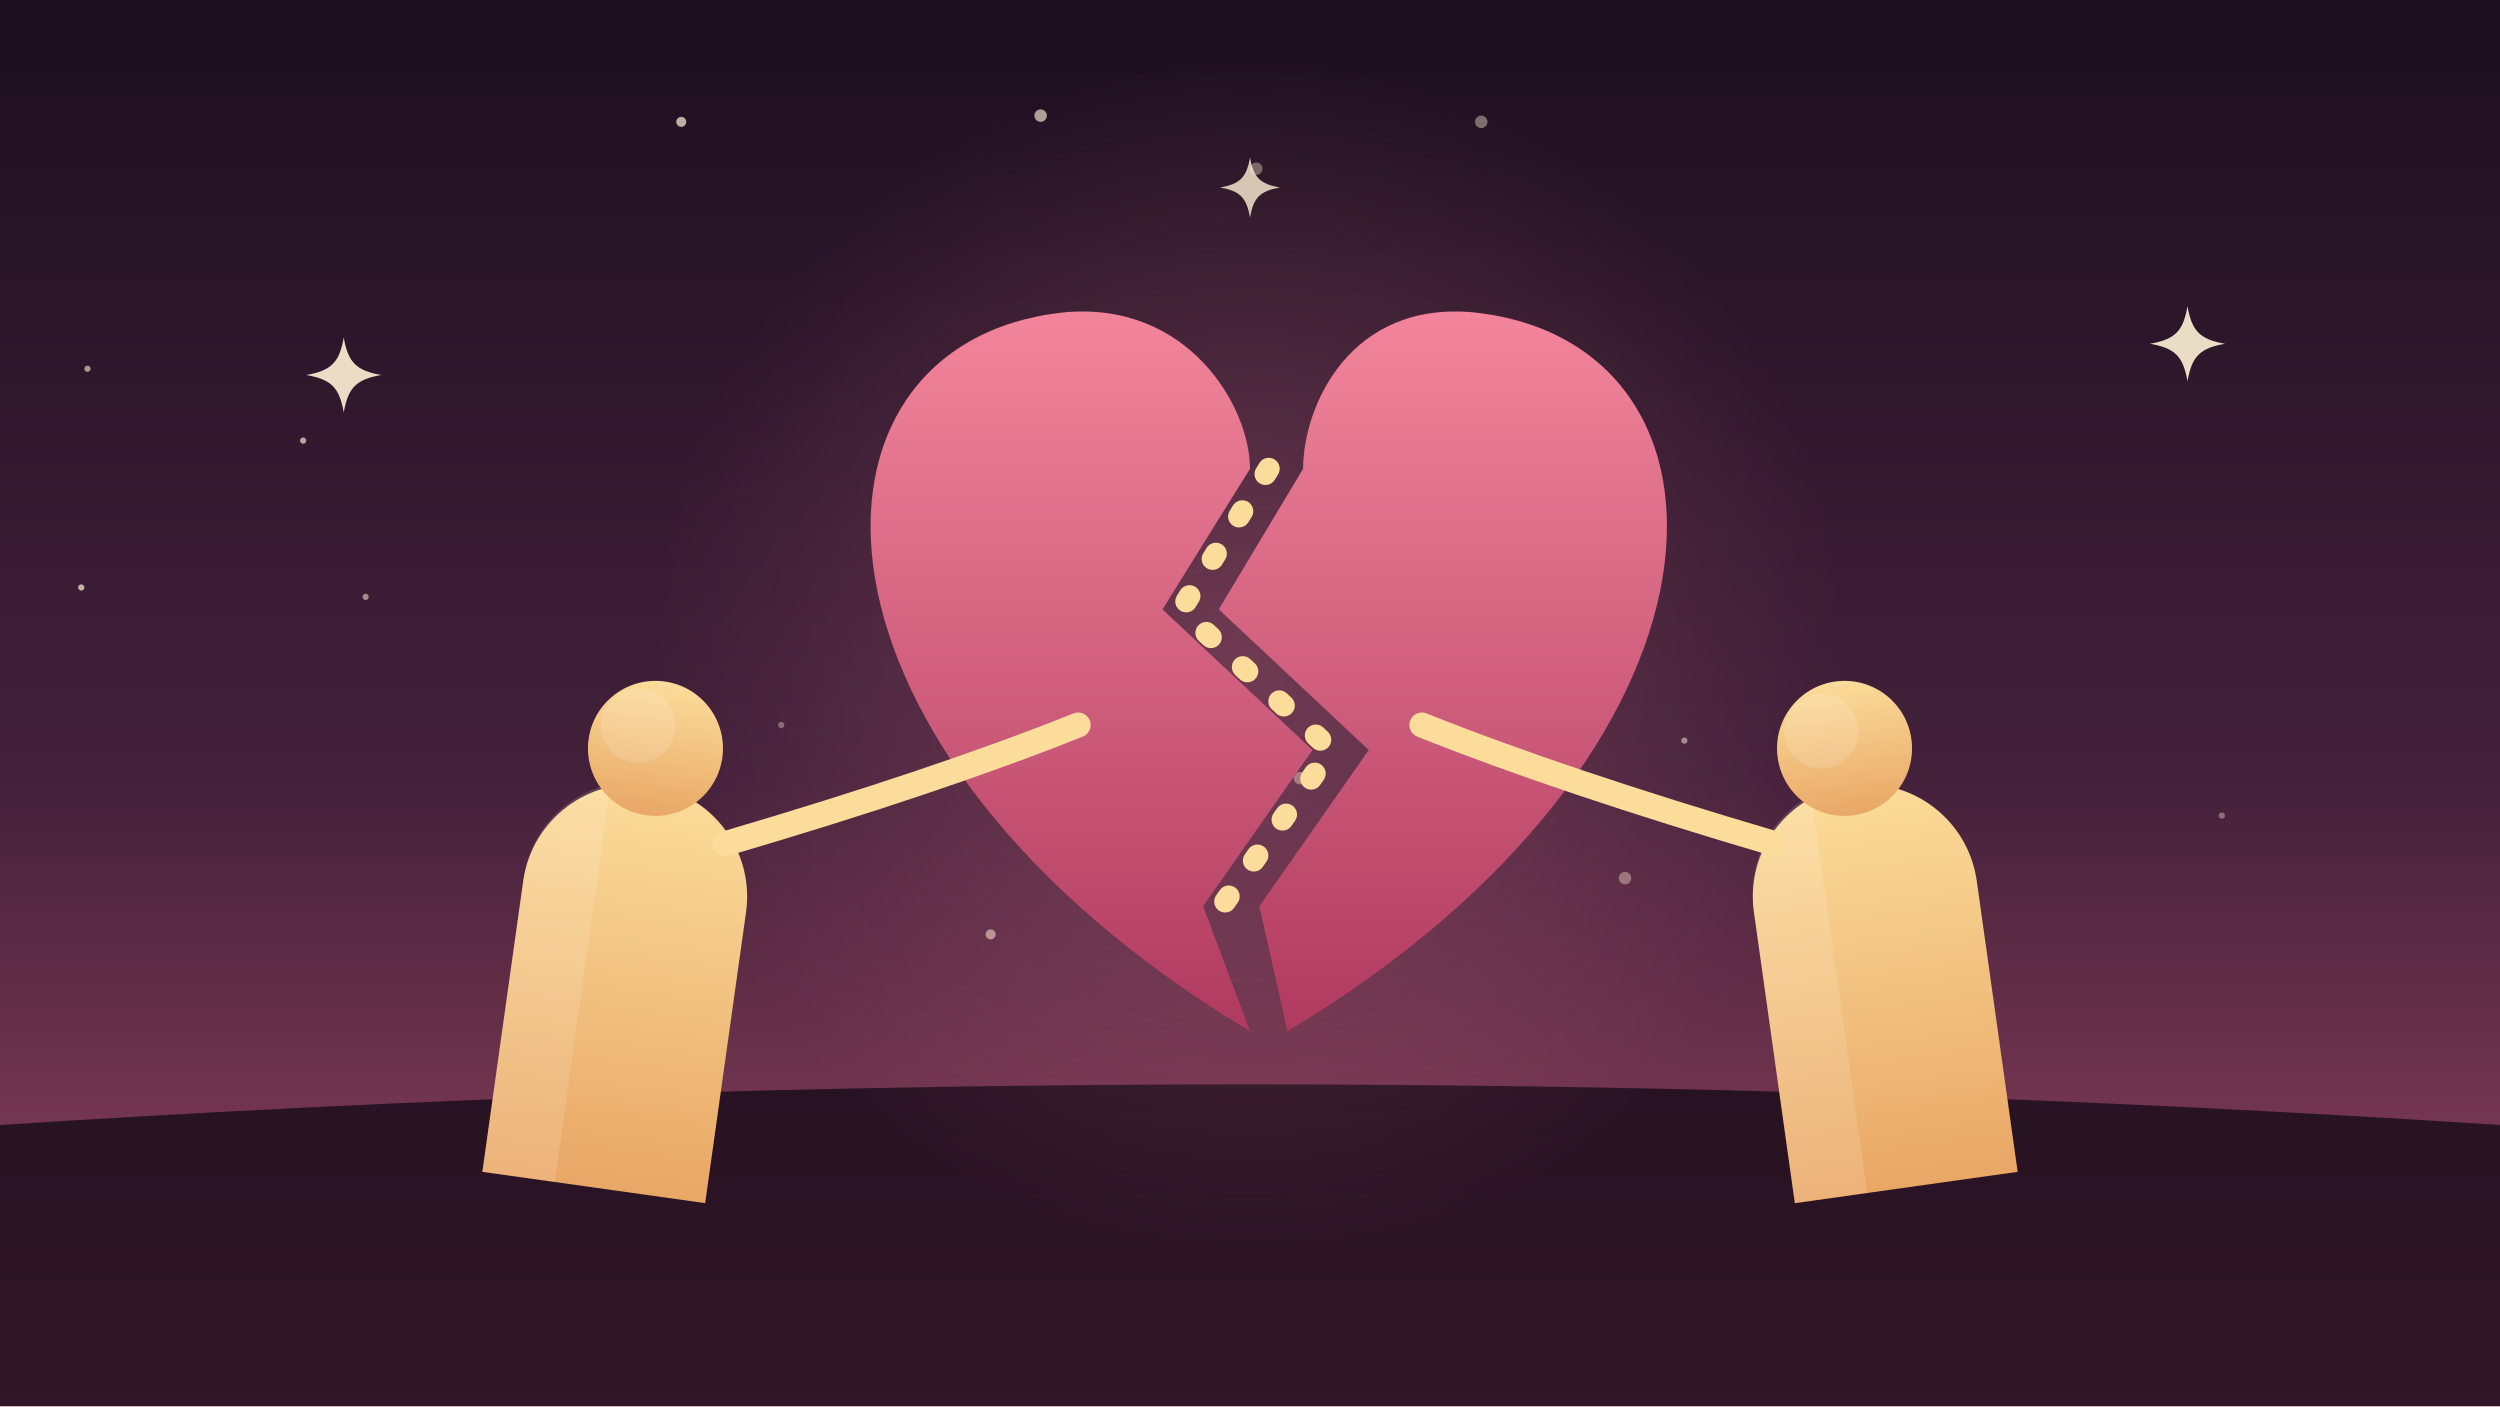
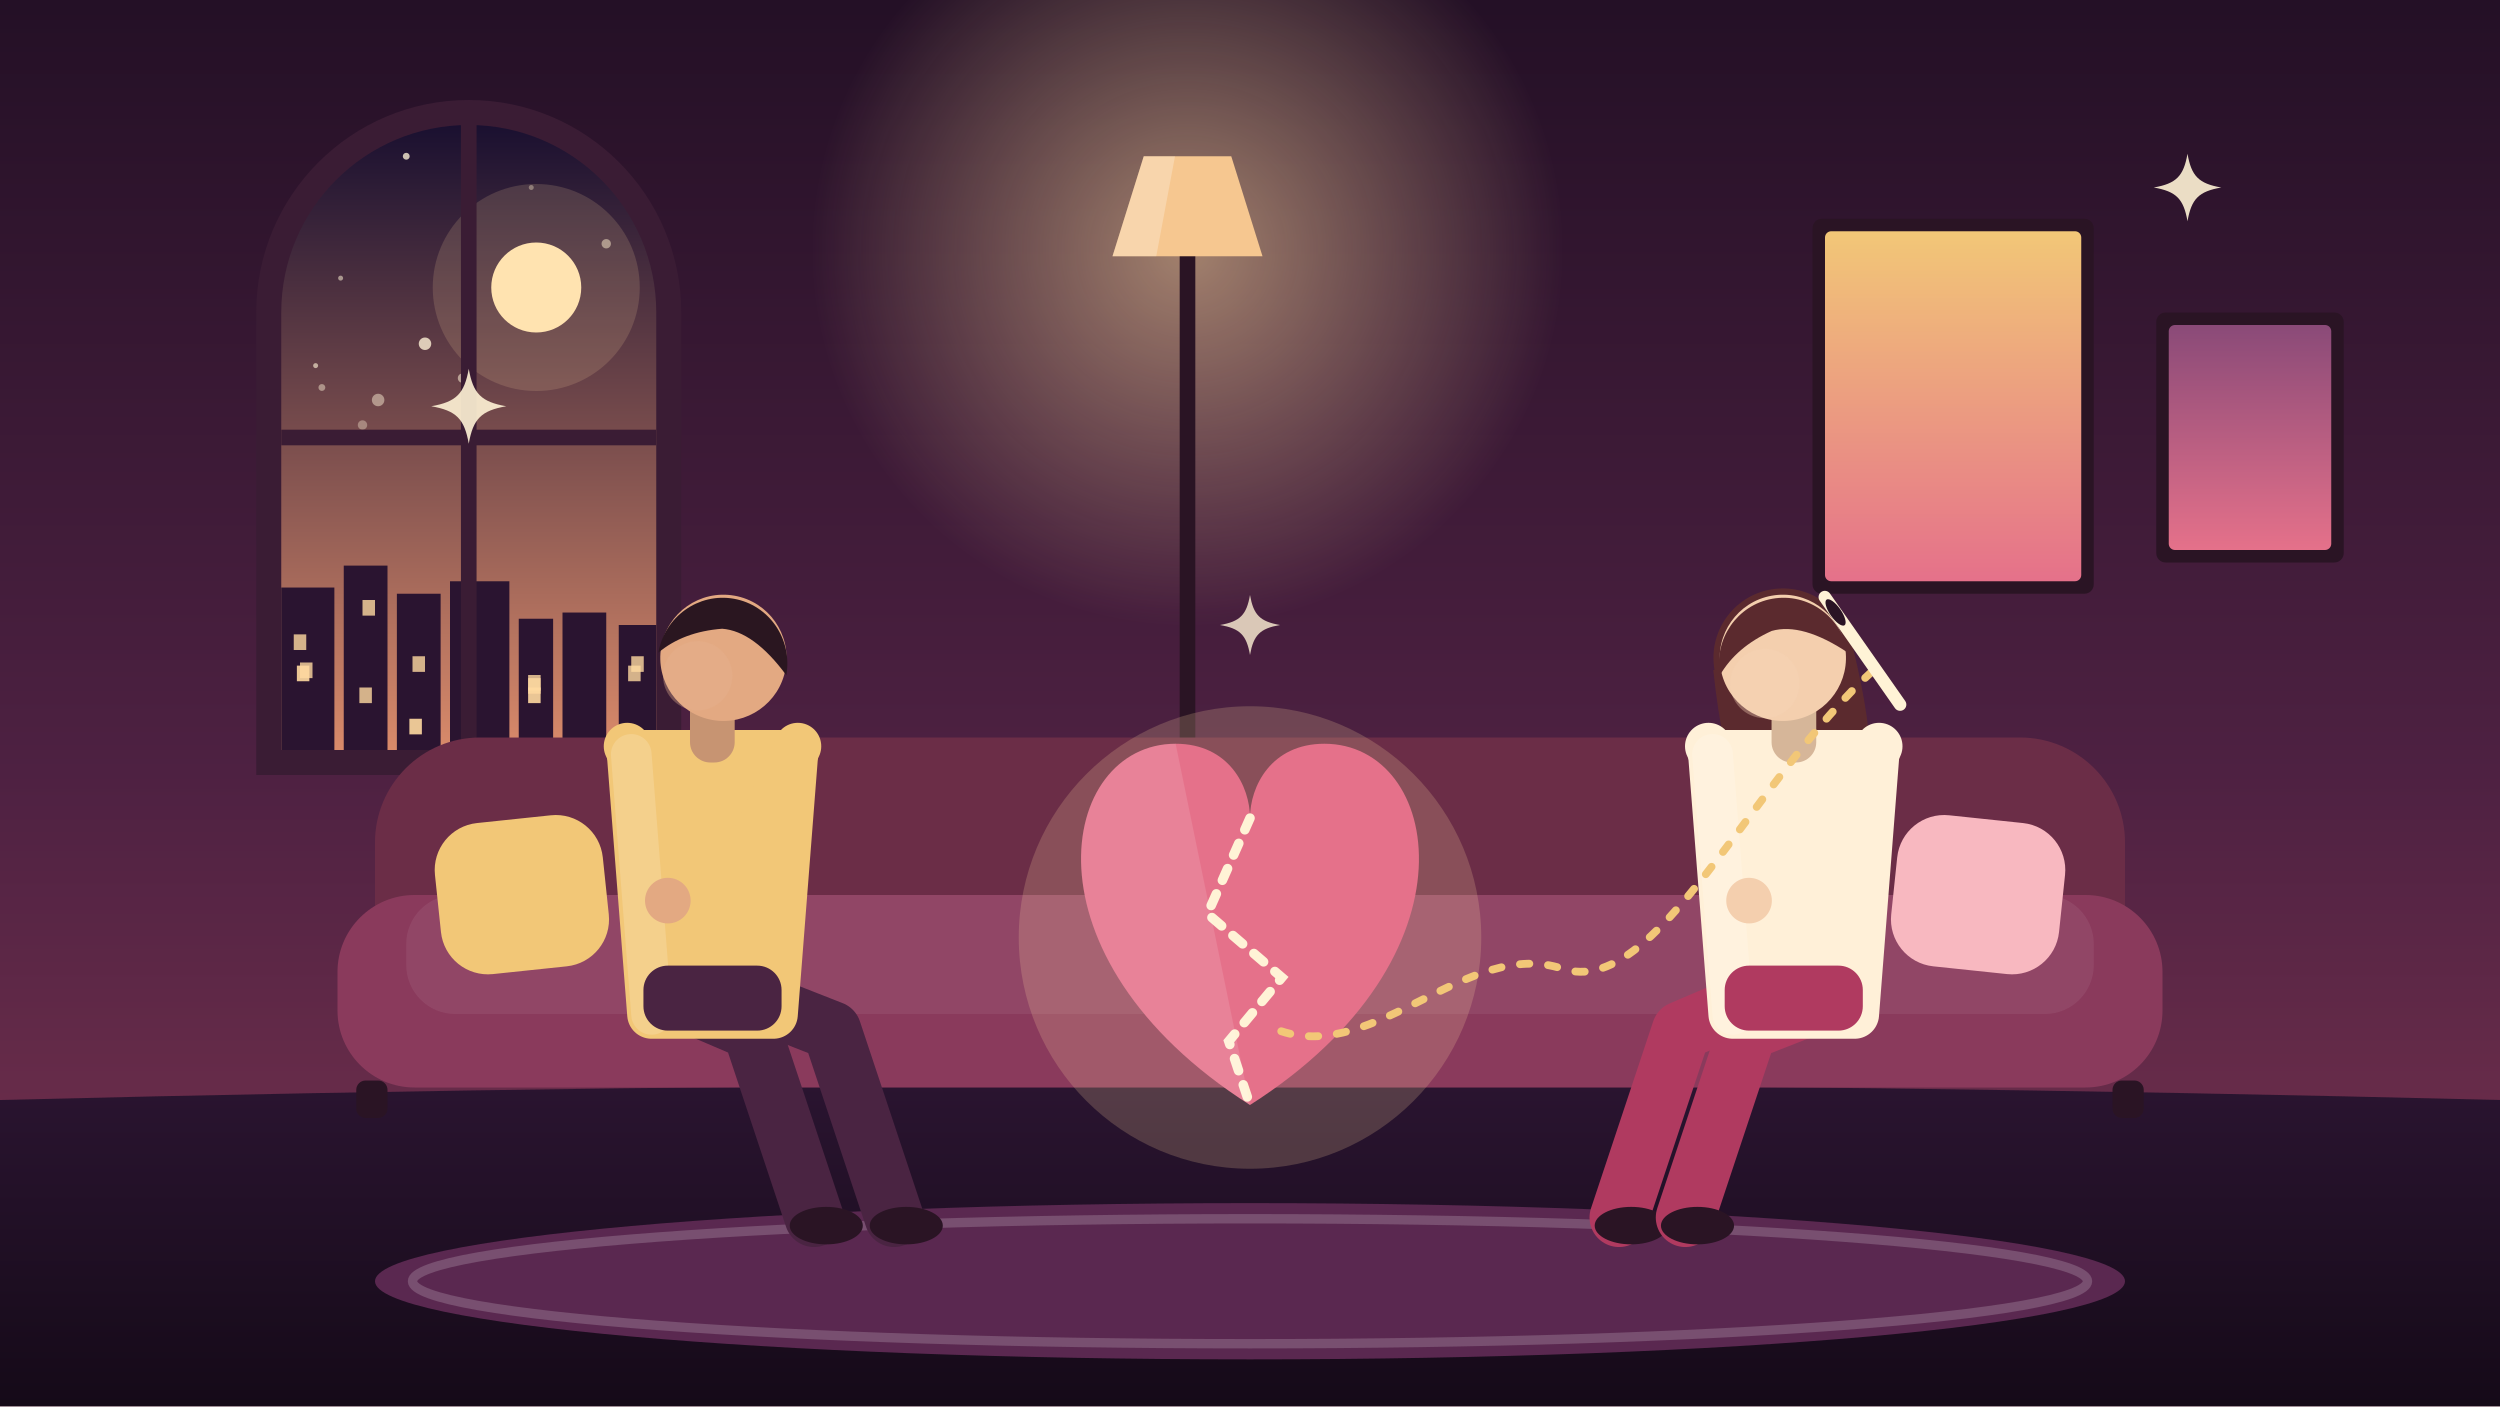
<svg xmlns="http://www.w3.org/2000/svg" viewBox="0 0 800 450" preserveAspectRatio="xMidYMid slice">
  <defs>
-     <linearGradient id="c1g" x1="0" y1="0" x2="0" y2="1">
-       <stop offset="0" stop-color="#fbdc9a" />
-       <stop offset="1" stop-color="#e9a766" />
+     <linearGradient id="c1bg" x1="0" y1="0" x2="0" y2="1">
+       <stop offset="0" stop-color="#241026" />
+       <stop offset=".55" stop-color="#4e2142" />
+       <stop offset="1" stop-color="#7e3550" />
    </linearGradient>
-     <linearGradient id="c1r" x1="0" y1="0" x2="0" y2="1">
-       <stop offset="0" stop-color="#f2859b" />
-       <stop offset="1" stop-color="#b03a60" />
-     </linearGradient>
-     <linearGradient id="c1c" x1="0" y1="0" x2="0" y2="1">
-       <stop offset="0" stop-color="#fff6e6" />
-       <stop offset="1" stop-color="#f0dcc0" />
-     </linearGradient>
-     <radialGradient id="c1glow" cx="50%" cy="50%" r="50%">
-       <stop offset="0" stop-color="#ffd9a0" stop-opacity=".85" />
+   </defs>
+   <rect width="800" height="450" fill="url(#c1bg)" />
+   <clipPath id="c1c">
+     <path d="M90 240 V100.0 A60.0 60.0 0 0 1 210 100.0 V240Z" />
+   </clipPath>
+   <linearGradient id="c1s" x1="0" y1="0" x2="0" y2="1">
+     <stop offset="0" stop-color="#1a1030" />
+     <stop offset="1" stop-color="#d98a6a" />
+   </linearGradient>
+   <path d="M82 248 V100.0 A68.0 68.0 0 0 1 218 100.0 V248Z" fill="#3a1c34" />
+   <g clip-path="url(#c1c)">
+     <rect x="90" y="40" width="120" height="200" fill="url(#c1s)" />
+     <circle cx="103" cy="124" r="1.1" fill="#fff3d6" opacity="0.45" />
+     <circle cx="121" cy="128" r="2.0" fill="#fff3d6" opacity="0.47" />
+     <circle cx="172" cy="88" r="0.8" fill="#fff3d6" opacity="0.44" />
+     <circle cx="194" cy="78" r="1.5" fill="#fff3d6" opacity="0.50" />
+     <circle cx="166" cy="102" r="1.1" fill="#fff3d6" opacity="0.60" />
+     <circle cx="170" cy="60" r="0.8" fill="#fff3d6" opacity="0.37" />
+     <circle cx="130" cy="50" r="1.1" fill="#fff3d6" opacity="0.77" />
+     <circle cx="136" cy="110" r="2.0" fill="#fff3d6" opacity="0.79" />
+     <circle cx="101" cy="117" r="0.8" fill="#fff3d6" opacity="0.62" />
+     <circle cx="166" cy="84" r="0.8" fill="#fff3d6" opacity="0.71" />
+     <circle cx="148" cy="121" r="1.5" fill="#fff3d6" opacity="0.55" />
+     <circle cx="116" cy="136" r="1.5" fill="#fff3d6" opacity="0.36" />
+     <circle cx="188" cy="51" r="1.5" fill="#fff3d6" opacity="0.37" />
+     <circle cx="109" cy="89" r="0.8" fill="#fff3d6" opacity="0.53" />
+     <circle cx="171.6" cy="92.0" r="33.12" fill="#ffd9a0" opacity=".16" />
+     <circle cx="171.6" cy="92.0" r="14.4" fill="#ffe3b0" />
+     <circle cx="178.8" cy="88.4" r="12.24" fill="#1a1030" opacity=".0" />
+     <rect x="90" y="188" width="17" height="52" fill="#2a1430" />
+     <rect x="96" y="212" width="4" height="5" fill="#ffd9a0" opacity="0.8" />
+     <rect x="95" y="213" width="4" height="5" fill="#ffd9a0" opacity="0.9" />
+     <rect x="94" y="203" width="4" height="5" fill="#ffd9a0" opacity="0.8" />
+     <rect x="110" y="181" width="14" height="59" fill="#2a1430" />
+     <rect x="115" y="220" width="4" height="5" fill="#ffd9a0" opacity="0.8" />
+     <rect x="113" y="214" width="4" height="5" fill="#ffd9a0" opacity="0" />
+     <rect x="116" y="192" width="4" height="5" fill="#ffd9a0" opacity="0.8" />
+     <rect x="127" y="190" width="14" height="50" fill="#2a1430" />
+     <rect x="132" y="210" width="4" height="5" fill="#ffd9a0" opacity="0" />
+     <rect x="132" y="210" width="4" height="5" fill="#ffd9a0" opacity="0.8" />
+     <rect x="131" y="230" width="4" height="5" fill="#ffd9a0" opacity="0.9" />
+     <rect x="144" y="186" width="19" height="54" fill="#2a1430" />
+     <rect x="153" y="228" width="4" height="5" fill="#ffd9a0" opacity="0" />
+     <rect x="153" y="214" width="4" height="5" fill="#ffd9a0" opacity="0" />
+     <rect x="154" y="207" width="4" height="5" fill="#ffd9a0" opacity="0" />
+     <rect x="166" y="198" width="11" height="42" fill="#2a1430" />
+     <rect x="169" y="216" width="4" height="5" fill="#ffd9a0" opacity="0.8" />
+     <rect x="169" y="220" width="4" height="5" fill="#ffd9a0" opacity="0.9" />
+     <rect x="169" y="217" width="4" height="5" fill="#ffd9a0" opacity="0.8" />
+     <rect x="180" y="196" width="14" height="44" fill="#2a1430" />
+     <rect x="184" y="203" width="4" height="5" fill="#ffd9a0" opacity="0" />
+     <rect x="183" y="213" width="4" height="5" fill="#ffd9a0" opacity="0" />
+     <rect x="185" y="220" width="4" height="5" fill="#ffd9a0" opacity="0" />
+     <rect x="198" y="200" width="15" height="40" fill="#2a1430" />
+     <rect x="202" y="210" width="4" height="5" fill="#ffd9a0" opacity="0.8" />
+     <rect x="202" y="222" width="4" height="5" fill="#ffd9a0" opacity="0" />
+     <rect x="201" y="213" width="4" height="5" fill="#ffd9a0" opacity="0.8" />
+   </g>
+   <path d="M150.0 40 V240" stroke="#3a1c34" stroke-width="5" />
+   <path d="M90 140.0 H210" stroke="#3a1c34" stroke-width="5" />
+   <rect x="580" y="70" width="90" height="120" rx="3" fill="#2a1424" />
+   <linearGradient id="c1p" x1="0" y1="0" x2="0" y2="1">
+     <stop offset="0" stop-color="#f2c777" />
+     <stop offset="1" stop-color="#e5718a" />
+   </linearGradient>
+   <rect x="584" y="74" width="82" height="112" rx="2" fill="url(#c1p)" />
+   <rect x="690" y="100" width="60" height="80" rx="3" fill="#2a1424" />
+   <linearGradient id="c1q" x1="0" y1="0" x2="0" y2="1">
+     <stop offset="0" stop-color="#8a4a78" />
+     <stop offset="1" stop-color="#e5718a" />
+   </linearGradient>
+   <rect x="694" y="104" width="52" height="72" rx="2" fill="url(#c1q)" />
+   <linearGradient id="fl352" x1="0" y1="0" x2="0" y2="1">
+     <stop offset="0" stop-color="#2a1430" />
+     <stop offset="1" stop-color="#150a18" />
+   </linearGradient>
+   <path d="M0 352 Q400.0 342 800 352 V450 H0Z" fill="url(#fl352)" />
+   <ellipse cx="400" cy="410" rx="280.0" ry="25.0" fill="#5a2850" />
+   <ellipse cx="400" cy="410" rx="268.0" ry="20.0" fill="none" stroke="#fff" stroke-opacity=".18" stroke-width="3" />
+   <circle cx="380" cy="80" r="120" fill="url(#c1lg)" />
+   <defs>
+     <radialGradient id="c1lg" cx="50%" cy="50%" r="50%">
+       <stop offset="0" stop-color="#ffd9a0" stop-opacity=".55" />
      <stop offset="1" stop-color="#ffd9a0" stop-opacity="0" />
    </radialGradient>
-     <radialGradient id="c1rg" cx="50%" cy="50%" r="50%">
-       <stop offset="0" stop-color="#f2859b" stop-opacity=".8" />
-       <stop offset="1" stop-color="#f2859b" stop-opacity="0" />
-     </radialGradient>
-     <linearGradient id="c1beam" x1="0" y1="0" x2="0" y2="1">
-       <stop offset="0" stop-color="#ffe7b8" stop-opacity=".55" />
-       <stop offset="1" stop-color="#ffe7b8" stop-opacity=".02" />
-     </linearGradient>
-     <filter id="c1blur">
-       <feGaussianBlur stdDeviation="8" />
-     </filter>
  </defs>
-   <linearGradient id="c1bg" x1="0" y1="0" x2="0" y2="1">
-     <stop offset="0" stop-color="#1c0f1f" />
-     <stop offset=".55" stop-color="#43203a" />
-     <stop offset="1" stop-color="#9a4660" />
-   </linearGradient>
-   <rect width="800" height="450" fill="url(#c1bg)" />
-   <circle cx="539" cy="237" r="1.0" fill="#fff3d6" opacity="0.51" />
-   <circle cx="317" cy="299" r="1.6" fill="#fff3d6" opacity="0.54" />
-   <circle cx="474" cy="39" r="2.0" fill="#fff3d6" opacity="0.41" />
-   <circle cx="218" cy="39" r="1.6" fill="#fff3d6" opacity="0.70" />
-   <circle cx="26" cy="188" r="1.0" fill="#fff3d6" opacity="0.71" />
-   <circle cx="97" cy="141" r="1.0" fill="#fff3d6" opacity="0.65" />
-   <circle cx="333" cy="37" r="2.0" fill="#fff3d6" opacity="0.63" />
-   <circle cx="319" cy="200" r="1.6" fill="#fff3d6" opacity="0.54" />
-   <circle cx="402" cy="54" r="2.0" fill="#fff3d6" opacity="0.37" />
-   <circle cx="435" cy="222" r="1.2" fill="#fff3d6" opacity="0.45" />
-   <circle cx="117" cy="191" r="1.0" fill="#fff3d6" opacity="0.52" />
-   <circle cx="367" cy="287" r="2.0" fill="#fff3d6" opacity="0.55" />
-   <circle cx="416" cy="249" r="2.0" fill="#fff3d6" opacity="0.43" />
-   <circle cx="711" cy="261" r="1.0" fill="#fff3d6" opacity="0.37" />
-   <circle cx="28" cy="118" r="1.0" fill="#fff3d6" opacity="0.59" />
-   <circle cx="520" cy="281" r="2.0" fill="#fff3d6" opacity="0.39" />
-   <circle cx="324" cy="223" r="2.0" fill="#fff3d6" opacity="0.47" />
-   <circle cx="250" cy="232" r="1.0" fill="#fff3d6" opacity="0.35" />
-   <path d="M0 360 Q400.0 334 800 360 V450 H0Z" fill="#150a18" opacity=".8" />
-   <circle cx="400" cy="210" r="190" fill="url(#c1rg)" opacity=".35" />
-   <path d="M400 330 C250 240 250 110 340 100 C380 96 400 130 400 150 L372 195 L420 240 L385 290 Z" fill="url(#c1r)" />
-   <path d="M400 330 C550 240 550 110 460 100 C420 96 405 130 405 150 L378 195 L426 240 L391 290 Z" fill="url(#c1r)" transform="translate(12 0)" />
-   <path d="M400 150 L372 195 L420 240 L385 290" stroke="#fbdc9a" stroke-width="7" fill="none" stroke-linejoin="round" stroke-linecap="round" stroke-dasharray="2 14" transform="translate(6 0)" />
-   <g transform="rotate(8 190 380)">
-     <path d="M154.0 380 V286.0 A36.0 36.0 0 0 1 226.0 286.0 V380 Z" fill="url(#c1g)" />
-     <path d="M154.0 380 V286.0 A36.0 36.0 0 0 1 177.4 251.4 L177.4 380 Z" fill="#fff" opacity=".13" />
-     <circle cx="190" cy="238.1" r="21.6" fill="url(#c1g)" />
-     <circle cx="183.5" cy="231.6" r="11.9" fill="#fff" opacity=".14" />
+   <rect x="377.5" y="80" width="5" height="220" fill="#2a1424" />
+   <ellipse cx="380" cy="300" rx="18" ry="4" fill="#2a1424" />
+   <path d="M356 82 L366 50 H394 L404 82Z" fill="#f6c790" />
+   <path d="M356 82 L366 50 H376 L370 82Z" fill="#fff" opacity=".25" />
+   <rect x="120" y="236" width="560" height="89.6" rx="33.6" fill="#6b2d47" />
+   <rect x="108" y="286.4" width="584" height="61.6" rx="24.64" fill="#8a3a5c" />
+   <rect x="130" y="286.4" width="540" height="38.08" rx="15.68" fill="#98516f" opacity=".55" />
+   <rect x="114" y="345.76" width="10" height="12" rx="3" fill="#2a1424" />
+   <rect x="676" y="345.76" width="10" height="12" rx="3" fill="#2a1424" />
+   <rect x="140" y="262" width="54" height="48.6" rx="15.12" fill="#f2c777" transform="rotate(-6 167.0 286.3)" />
+   <rect x="606" y="262" width="54" height="48.6" rx="15.12" fill="#f8b8c0" transform="rotate(6 633.0 286.3)" />
+   <g transform="translate(228 322) scale(1 1) translate(-228 -322)">
+     <g transform="rotate(0 228 322)">
+       <g transform="rotate(10 228 230.3)" />
+       <path d="M216.3 319.4 L240.6 329.8 L260.5 389.6" stroke="#4a2442" stroke-width="18.9" fill="none" stroke-linecap="round" stroke-linejoin="round" />
+       <ellipse cx="264.4" cy="392.2" rx="11.7" ry="6.0" fill="#2a1424" />
+       <path d="M239.7 319.4 L266.2 329.8 L286.1 389.6" stroke="#4a2442" stroke-width="18.9" fill="none" stroke-linecap="round" stroke-linejoin="round" />
+       <ellipse cx="290.0" cy="392.2" rx="11.7" ry="6.0" fill="#2a1424" />
+       <path d="M200.7 238.8 L216.3 272.6" stroke="#f2c777" stroke-width="15.0" fill="none" stroke-linecap="round" stroke-linejoin="round" />
+       <path d="M216.3 272.6 L242.3 288.2" stroke="#f2c777" stroke-width="13.7" fill="none" stroke-linecap="round" stroke-linejoin="round" />
+       <circle cx="242.3" cy="288.2" r="7.3" fill="#e3a982" />
+       <path d="M202.0 241.4 L254.0 241.4 L247.5 324.6 L208.5 324.6Z" fill="#f2c777" stroke="#f2c777" stroke-width="15.6" stroke-linejoin="round" />
+       <path d="M202.0 241.4 L208.5 324.6" stroke="#fff" stroke-opacity=".16" stroke-width="13.0" stroke-linecap="round" />
+       <rect x="205.9" y="309.0" width="44.2" height="20.8" rx="7.8" fill="#4a2442" />
+       <path d="M255.3 238.8 L239.7 272.6" stroke="#f2c777" stroke-width="15.0" fill="none" stroke-linecap="round" stroke-linejoin="round" />
+       <path d="M239.7 272.6 L213.7 288.2" stroke="#f2c777" stroke-width="13.7" fill="none" stroke-linecap="round" stroke-linejoin="round" />
+       <circle cx="213.7" cy="288.2" r="7.3" fill="#e3a982" />
+       <rect x="220.8" y="220.6" width="14.3" height="23.4" rx="6.5" fill="#c79472" />
+       <g transform="rotate(10 228 230.3)">
+         <circle cx="228" cy="210.2" r="20.2" fill="#e3a982" />
+         <circle cx="220.9" cy="217.3" r="11.1" fill="#e5b18e" opacity=".35" />
+         <path d="M207.2 212.2 A20.8 21.2 0 0 1 248.8 212.2 Q236.1 200.1 226.0 201.1 Q213.9 204.2 207.2 212.2Z" fill="#2a1620" />
+       </g>
+     </g>
  </g>
-   <g transform="rotate(-8 610 380)">
-     <path d="M574.0 380 V286.0 A36.0 36.0 0 0 1 646.0 286.0 V380 Z" fill="url(#c1g)" />
-     <path d="M574.0 380 V286.0 A36.0 36.0 0 0 1 597.4 251.4 L597.4 380 Z" fill="#fff" opacity=".13" />
-     <circle cx="610" cy="238.1" r="21.6" fill="url(#c1g)" />
-     <circle cx="603.5" cy="231.6" r="11.9" fill="#fff" opacity=".14" />
+   <g transform="translate(574 322) scale(1 1) translate(-574 -322)">
+     <g transform="rotate(0 574 322)">
+       <g transform="rotate(-10 574 230.3)">
+         <path d="M551.4 210.2 Q547.8 262.6 563.9 264.6 L584.1 264.6 Q600.2 262.6 596.6 210.2 Z" fill="#5b2a2e" />
+         <circle cx="574" cy="210.2" r="22.2" fill="#5b2a2e" />
+       </g>
+       <path d="M562.3 319.4 L538.0 329.8 L518.1 389.6" stroke="#b03a60" stroke-width="18.9" fill="none" stroke-linecap="round" stroke-linejoin="round" />
+       <ellipse cx="522.0" cy="392.2" rx="11.7" ry="6.0" fill="#2a1424" />
+       <path d="M585.7 319.4 L559.2 329.8 L539.3 389.6" stroke="#b03a60" stroke-width="18.9" fill="none" stroke-linecap="round" stroke-linejoin="round" />
+       <ellipse cx="543.2" cy="392.2" rx="11.7" ry="6.0" fill="#2a1424" />
+       <path d="M546.7 238.8 L562.3 272.6" stroke="#fff0d8" stroke-width="15.0" fill="none" stroke-linecap="round" stroke-linejoin="round" />
+       <path d="M562.3 272.6 L588.3 288.2" stroke="#fff0d8" stroke-width="13.7" fill="none" stroke-linecap="round" stroke-linejoin="round" />
+       <circle cx="588.3" cy="288.2" r="7.3" fill="#f4cfae" />
+       <path d="M548.0 241.4 L600.0 241.4 L593.5 324.6 L554.5 324.6Z" fill="#fff0d8" stroke="#fff0d8" stroke-width="15.6" stroke-linejoin="round" />
+       <path d="M548.0 241.4 L554.5 324.6" stroke="#fff" stroke-opacity=".16" stroke-width="13.0" stroke-linecap="round" />
+       <rect x="551.9" y="309.0" width="44.2" height="20.8" rx="7.8" fill="#b03a60" />
+       <path d="M601.3 238.8 L585.7 272.6" stroke="#fff0d8" stroke-width="15.0" fill="none" stroke-linecap="round" stroke-linejoin="round" />
+       <path d="M585.7 272.6 L559.7 288.2" stroke="#fff0d8" stroke-width="13.7" fill="none" stroke-linecap="round" stroke-linejoin="round" />
+       <circle cx="559.7" cy="288.2" r="7.3" fill="#f4cfae" />
+       <rect x="566.9" y="220.6" width="14.3" height="23.4" rx="6.5" fill="#d6b699" />
+       <g transform="rotate(-10 574 230.3)">
+         <circle cx="574" cy="210.2" r="20.2" fill="#f4cfae" />
+         <circle cx="566.9" cy="217.3" r="11.1" fill="#f5d3b6" opacity=".35" />
+         <path d="M553.2 212.2 A20.8 21.2 0 0 1 594.8 212.2 Q582.1 200.1 572.0 201.1 Q559.9 204.2 553.2 212.2Z" fill="#5b2a2e" />
+       </g>
+     </g>
  </g>
-   <path d="M232 270 Q300 250 345 232" stroke="#fbdc9a" stroke-width="8" stroke-linecap="round" fill="none" />
-   <path d="M568 270 Q500 250 455 232" stroke="#fbdc9a" stroke-width="8" stroke-linecap="round" fill="none" />
-   <path d="M0-12C1.4-4 4-1.4 12 0 4 1.4 1.4 4 0 12-1.4 4-4 1.4-12 0-4-1.4-1.4-4 0-12Z" transform="translate(110 120) scale(1)" fill="#fff3d6" opacity="0.9" />
-   <path d="M0-12C1.4-4 4-1.4 12 0 4 1.4 1.4 4 0 12-1.4 4-4 1.4-12 0-4-1.4-1.4-4 0-12Z" transform="translate(700 110) scale(1)" fill="#fff3d6" opacity="0.9" />
-   <path d="M0-12C1.4-4 4-1.4 12 0 4 1.4 1.4 4 0 12-1.4 4-4 1.4-12 0-4-1.4-1.4-4 0-12Z" transform="translate(400 60) scale(0.8)" fill="#fff3d6" opacity="0.8" />
+   <circle cx="400" cy="300" r="74" fill="#ffd9a0" opacity=".2" />
+   <g transform="translate(400 306) scale(3.4)">
+     <path d="M0 14 C-22 0 -18 -20 -7 -20 C-2 -20 0 -16 0 -13 C0 -16 2 -20 7 -20 C18 -20 22 0 0 14 Z" fill="#e5718a" />
+     <path d="M0 -13 L-4 -4 L3 2 L-2 8 L0 14" stroke="#fff3d6" stroke-width=".9" fill="none" stroke-dasharray="1.2 1.4" stroke-linecap="round" />
+     <path d="M-7 -20 C-18 -20 -22 0 0 14" fill="#fff" opacity=".12" />
+   </g>
+   <path d="M410 330 C440 340 470 300 500 310 S560 250 600 214" stroke="#f2c777" stroke-width="2.5" fill="none" stroke-dasharray="3 6" stroke-linecap="round" />
+   <g transform="translate(600 214) rotate(-35)">
+     <rect x="-2" y="-30" width="4" height="46" rx="2" fill="#fff3d6" />
+     <ellipse cx="0" cy="-22" rx="1.8" ry="5" fill="#2a1424" />
+   </g>
+   <path d="M0-12C1.4-4 4-1.4 12 0 4 1.4 1.4 4 0 12-1.4 4-4 1.4-12 0-4-1.4-1.4-4 0-12Z" transform="translate(150 130) scale(1)" fill="#fff3d6" opacity="0.9" />
+   <path d="M0-12C1.4-4 4-1.4 12 0 4 1.4 1.4 4 0 12-1.4 4-4 1.4-12 0-4-1.4-1.4-4 0-12Z" transform="translate(700 60) scale(0.9)" fill="#fff3d6" opacity="0.9" />
+   <path d="M0-12C1.4-4 4-1.4 12 0 4 1.4 1.4 4 0 12-1.4 4-4 1.4-12 0-4-1.4-1.4-4 0-12Z" transform="translate(400 200) scale(0.8)" fill="#fff3d6" opacity="0.8" />
</svg>
